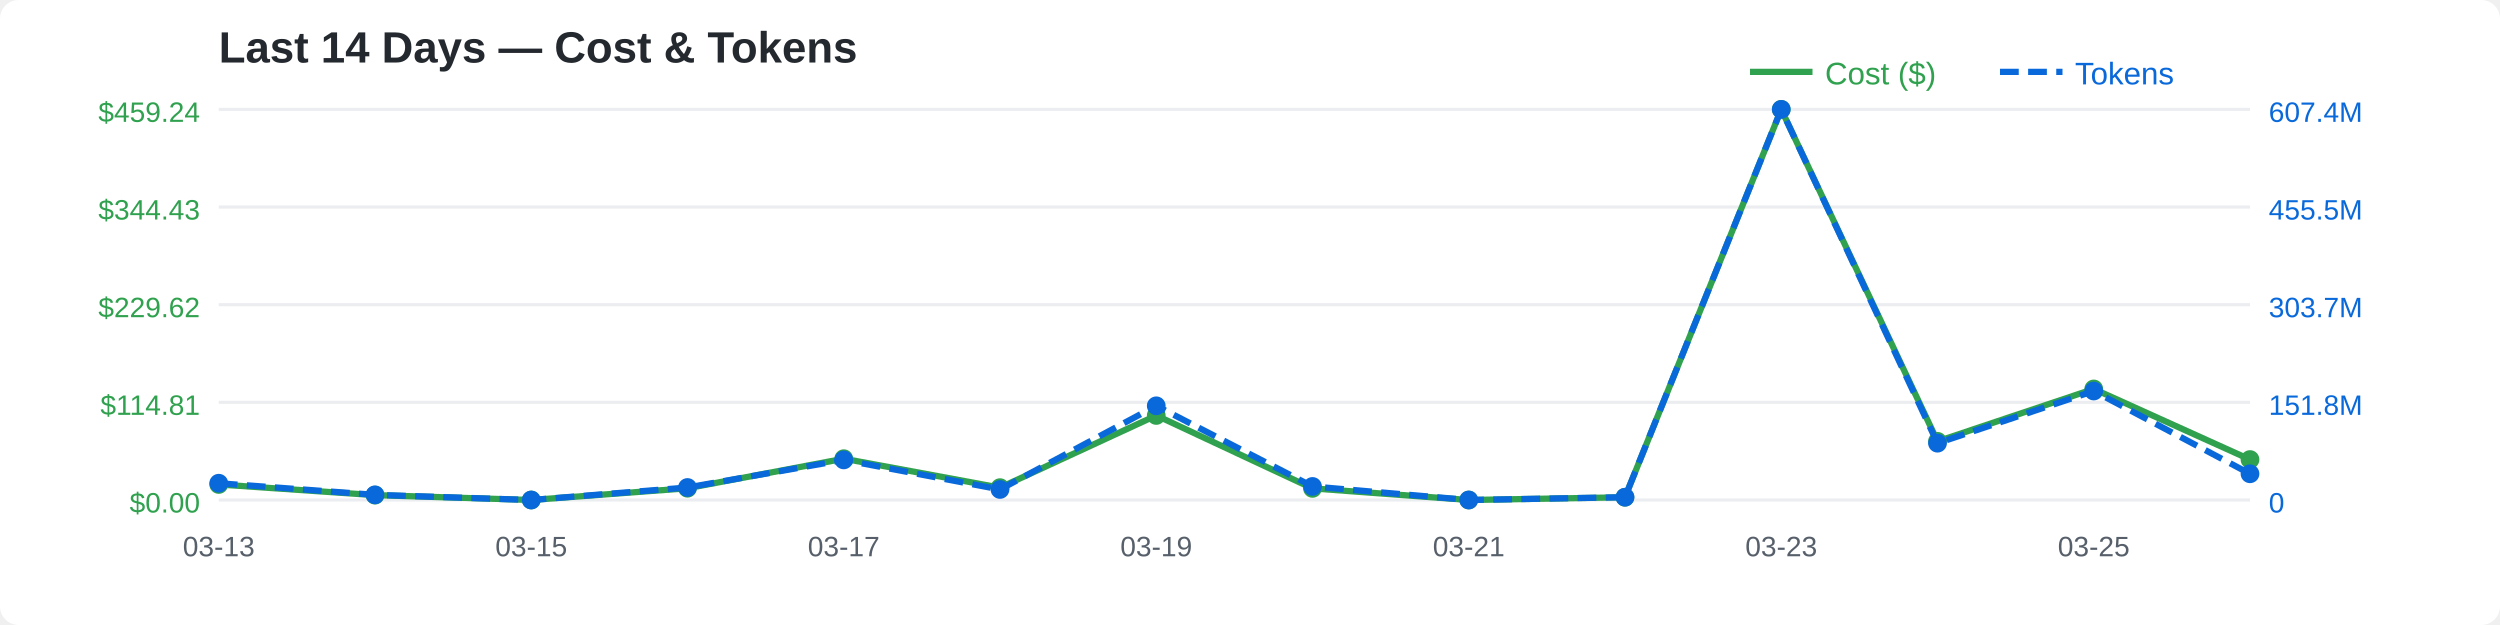
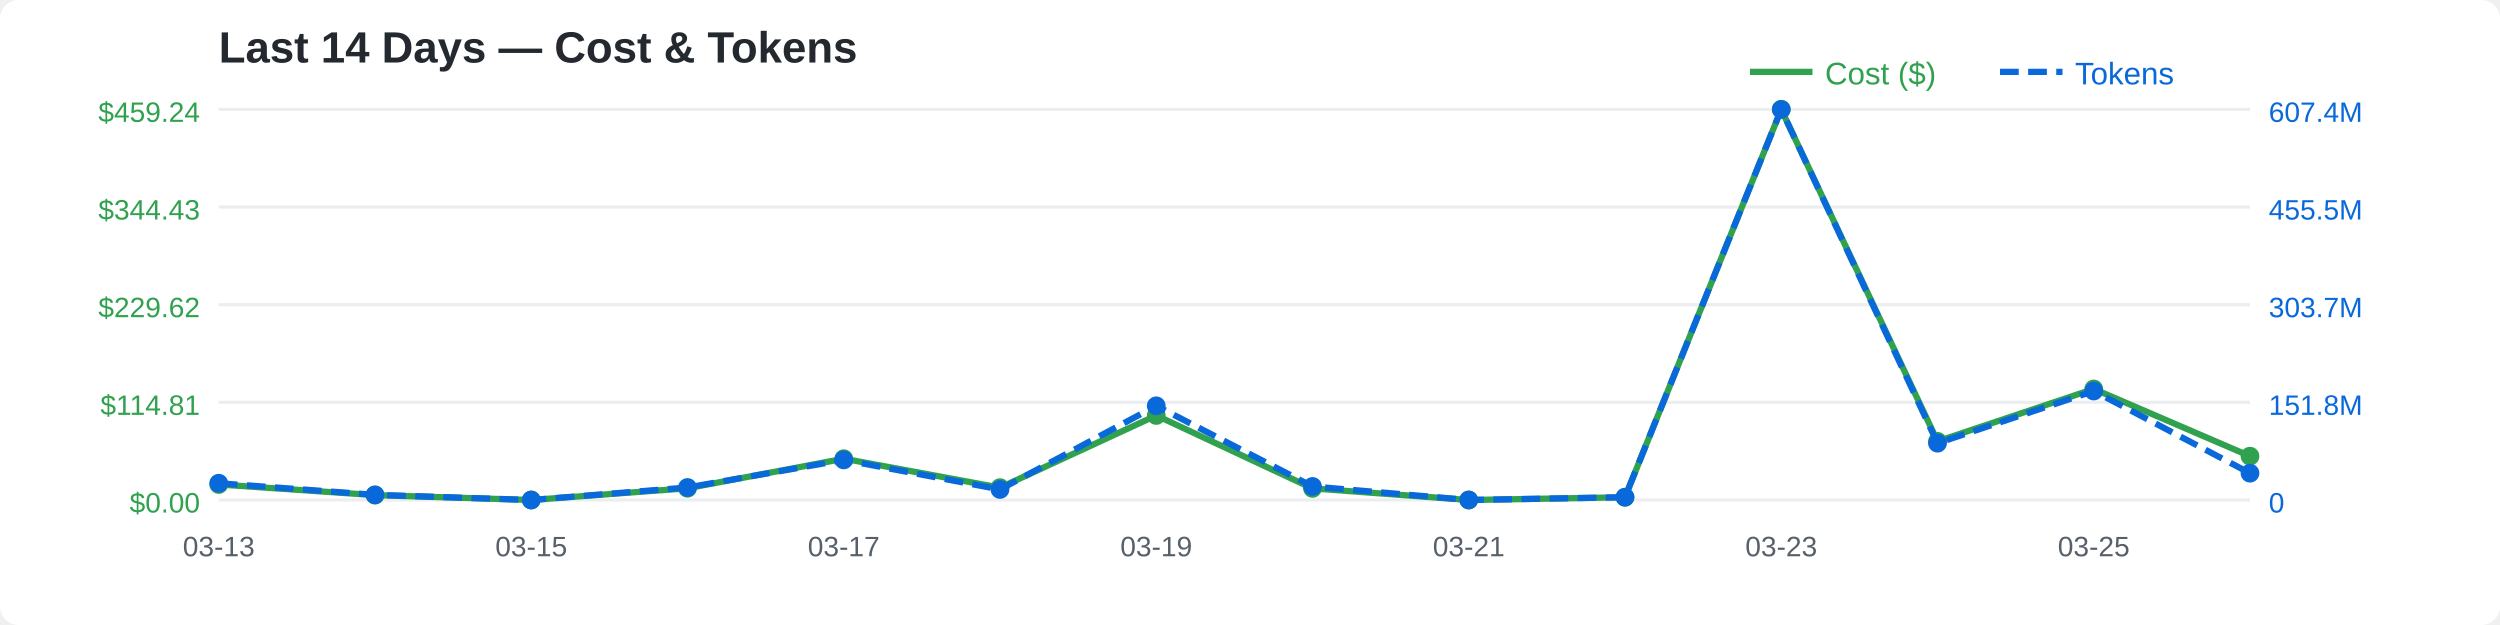
<svg xmlns="http://www.w3.org/2000/svg" width="800" height="200" viewBox="0 0 800 200">
  <rect width="800" height="200" fill="#ffffff" rx="6" />
  <text x="70" y="20" font-family="Arial, sans-serif" font-size="14" fill="#24292f" font-weight="bold">Last 14 Days — Cost &amp; Tokens</text>
  <line x1="70" y1="35.0" x2="720" y2="35.0" stroke="#ebedf0" stroke-width="1" />
  <line x1="70" y1="66.25" x2="720" y2="66.25" stroke="#ebedf0" stroke-width="1" />
  <line x1="70" y1="97.5" x2="720" y2="97.5" stroke="#ebedf0" stroke-width="1" />
  <line x1="70" y1="128.75" x2="720" y2="128.75" stroke="#ebedf0" stroke-width="1" />
  <line x1="70" y1="160.0" x2="720" y2="160.0" stroke="#ebedf0" stroke-width="1" />
  <text x="70.0" y="178" font-family="Arial, sans-serif" font-size="9" fill="#57606a" text-anchor="middle">03-13</text>
  <text x="170.0" y="178" font-family="Arial, sans-serif" font-size="9" fill="#57606a" text-anchor="middle">03-15</text>
  <text x="270.0" y="178" font-family="Arial, sans-serif" font-size="9" fill="#57606a" text-anchor="middle">03-17</text>
  <text x="370.0" y="178" font-family="Arial, sans-serif" font-size="9" fill="#57606a" text-anchor="middle">03-19</text>
  <text x="470.0" y="178" font-family="Arial, sans-serif" font-size="9" fill="#57606a" text-anchor="middle">03-21</text>
  <text x="570.0" y="178" font-family="Arial, sans-serif" font-size="9" fill="#57606a" text-anchor="middle">03-23</text>
  <text x="670.0" y="178" font-family="Arial, sans-serif" font-size="9" fill="#57606a" text-anchor="middle">03-25</text>
  <text x="64" y="39.0" font-family="Arial, sans-serif" font-size="9" fill="#30a14e" text-anchor="end">$459.24</text>
  <text x="64" y="70.25" font-family="Arial, sans-serif" font-size="9" fill="#30a14e" text-anchor="end">$344.43</text>
  <text x="64" y="101.5" font-family="Arial, sans-serif" font-size="9" fill="#30a14e" text-anchor="end">$229.62</text>
  <text x="64" y="132.75" font-family="Arial, sans-serif" font-size="9" fill="#30a14e" text-anchor="end">$114.81</text>
  <text x="64" y="164.0" font-family="Arial, sans-serif" font-size="9" fill="#30a14e" text-anchor="end">$0.00</text>
  <text x="726" y="39.0" font-family="Arial, sans-serif" font-size="9" fill="#0969da">607.4M</text>
  <text x="726" y="70.25" font-family="Arial, sans-serif" font-size="9" fill="#0969da">455.5M</text>
  <text x="726" y="101.5" font-family="Arial, sans-serif" font-size="9" fill="#0969da">303.7M</text>
  <text x="726" y="132.75" font-family="Arial, sans-serif" font-size="9" fill="#0969da">151.8M</text>
  <text x="726" y="164.0" font-family="Arial, sans-serif" font-size="9" fill="#0969da">0</text>
-   <polyline points="70.0,155.033 120.0,158.443 170.0,160.0 220.0,156.235 270.0,146.785 320.0,156.047 370.0,132.945 420.0,156.288 470.0,160.0 520.0,159.123 570.0,35.0 620.0,141.223 670.0,124.464 720.0,147.053" fill="none" stroke="#30a14e" stroke-width="2" />
+   <polyline points="70.0,155.033 120.0,158.443 170.0,160.0 220.0,156.235 270.0,146.785 320.0,156.047 370.0,132.945 420.0,156.288 470.0,160.0 520.0,159.123 570.0,35.0 620.0,141.223 670.0,124.464 720.0,145.978" fill="none" stroke="#30a14e" stroke-width="2" />
  <circle cx="70.0" cy="155.033" r="3" fill="#30a14e">
    </circle>
  <circle cx="120.0" cy="158.443" r="3" fill="#30a14e">
    </circle>
  <circle cx="170.0" cy="160.0" r="3" fill="#30a14e">
    </circle>
  <circle cx="220.0" cy="156.235" r="3" fill="#30a14e">
    </circle>
  <circle cx="270.0" cy="146.785" r="3" fill="#30a14e">
    </circle>
  <circle cx="320.0" cy="156.047" r="3" fill="#30a14e">
    </circle>
  <circle cx="370.0" cy="132.945" r="3" fill="#30a14e">
    </circle>
  <circle cx="420.0" cy="156.288" r="3" fill="#30a14e">
    </circle>
  <circle cx="470.0" cy="160.0" r="3" fill="#30a14e">
    </circle>
  <circle cx="520.0" cy="159.123" r="3" fill="#30a14e">
    </circle>
  <circle cx="570.0" cy="35.0" r="3" fill="#30a14e">
    </circle>
  <circle cx="620.0" cy="141.223" r="3" fill="#30a14e">
    </circle>
  <circle cx="670.0" cy="124.464" r="3" fill="#30a14e">
    </circle>
-   <circle cx="720.0" cy="147.053" r="3" fill="#30a14e">
+   <circle cx="720.0" cy="145.978" r="3" fill="#30a14e">
    </circle>
-   <polyline points="70.0,154.633 120.0,158.348 170.0,160.0 220.0,155.999 270.0,147.169 320.0,156.63 370.0,129.859 420.0,155.662 470.0,160.0 520.0,159.105 570.0,35.0 620.0,141.82 670.0,125.128 720.0,151.61" fill="none" stroke="#0969da" stroke-width="2" stroke-dasharray="6,3" />
+   <polyline points="70.0,154.633 120.0,158.348 170.0,160.0 220.0,155.999 270.0,147.169 320.0,156.63 370.0,129.859 420.0,155.662 470.0,160.0 520.0,159.105 570.0,35.0 620.0,141.82 670.0,125.128 720.0,151.416" fill="none" stroke="#0969da" stroke-width="2" stroke-dasharray="6,3" />
  <circle cx="70.0" cy="154.633" r="3" fill="#0969da">
    </circle>
  <circle cx="120.0" cy="158.348" r="3" fill="#0969da">
    </circle>
  <circle cx="170.0" cy="160.0" r="3" fill="#0969da">
    </circle>
  <circle cx="220.0" cy="155.999" r="3" fill="#0969da">
    </circle>
  <circle cx="270.0" cy="147.169" r="3" fill="#0969da">
    </circle>
  <circle cx="320.0" cy="156.63" r="3" fill="#0969da">
    </circle>
  <circle cx="370.0" cy="129.859" r="3" fill="#0969da">
    </circle>
  <circle cx="420.0" cy="155.662" r="3" fill="#0969da">
    </circle>
  <circle cx="470.0" cy="160.0" r="3" fill="#0969da">
    </circle>
  <circle cx="520.0" cy="159.105" r="3" fill="#0969da">
    </circle>
  <circle cx="570.0" cy="35.0" r="3" fill="#0969da">
    </circle>
  <circle cx="620.0" cy="141.82" r="3" fill="#0969da">
    </circle>
  <circle cx="670.0" cy="125.128" r="3" fill="#0969da">
    </circle>
-   <circle cx="720.0" cy="151.61" r="3" fill="#0969da">
+   <circle cx="720.0" cy="151.416" r="3" fill="#0969da">
    </circle>
  <line x1="560" y1="23" x2="580" y2="23" stroke="#30a14e" stroke-width="2" />
  <text x="584" y="27" font-family="Arial, sans-serif" font-size="10" fill="#30a14e">Cost ($)</text>
  <line x1="640" y1="23" x2="660" y2="23" stroke="#0969da" stroke-width="2" stroke-dasharray="6,3" />
  <text x="664" y="27" font-family="Arial, sans-serif" font-size="10" fill="#0969da">Tokens</text>
</svg>
